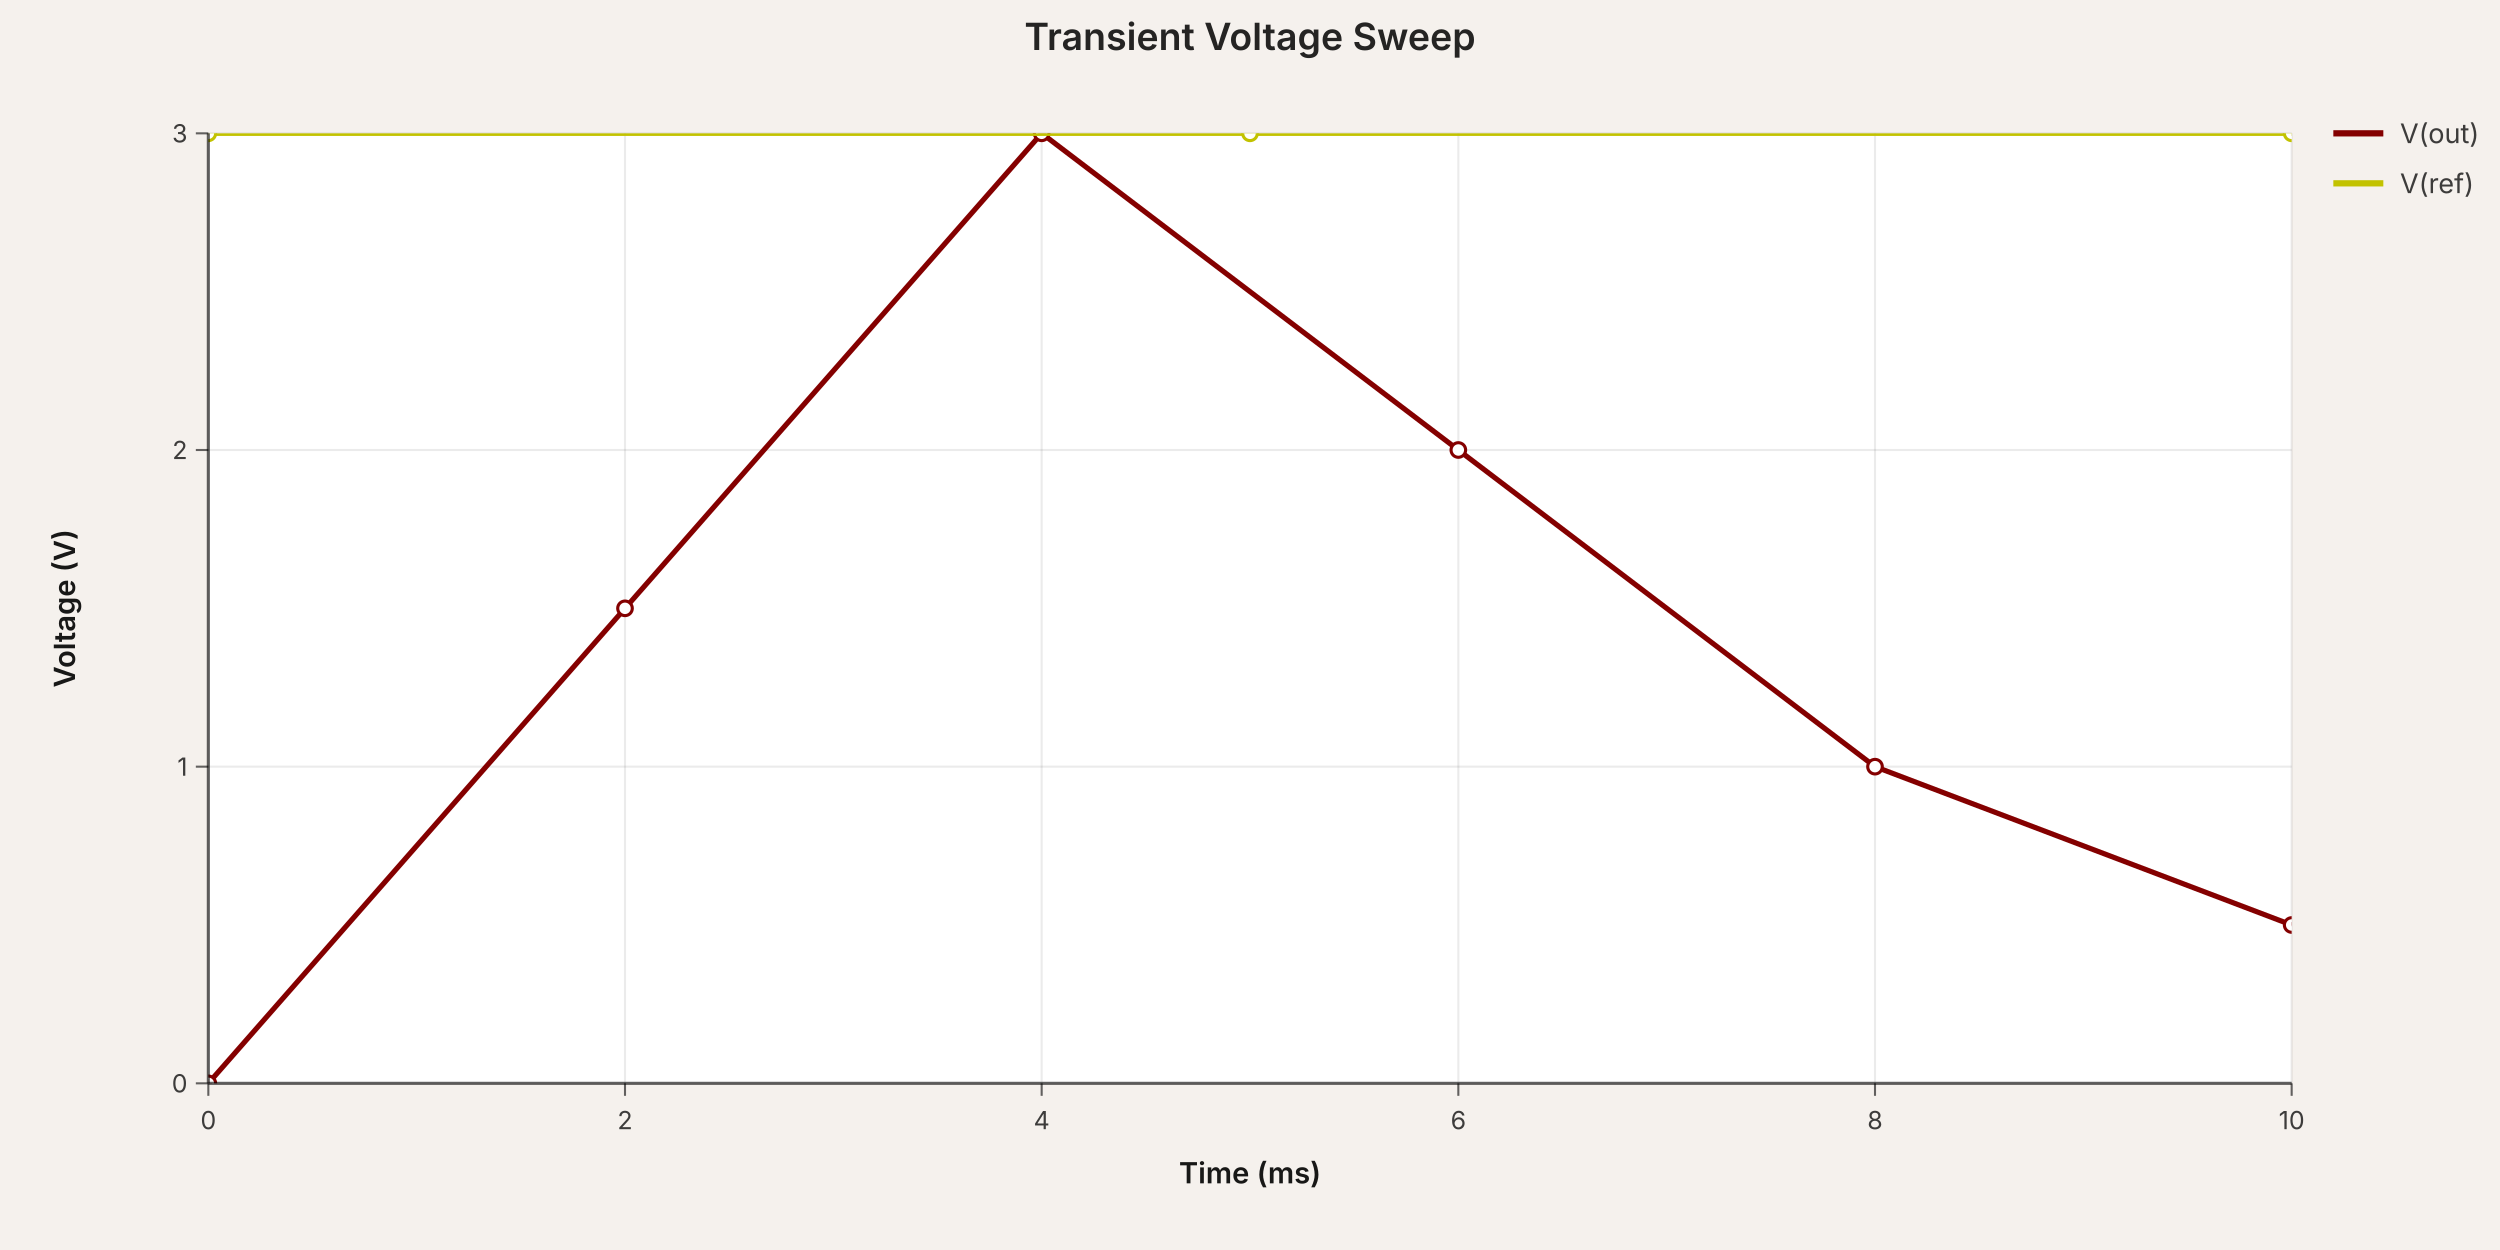
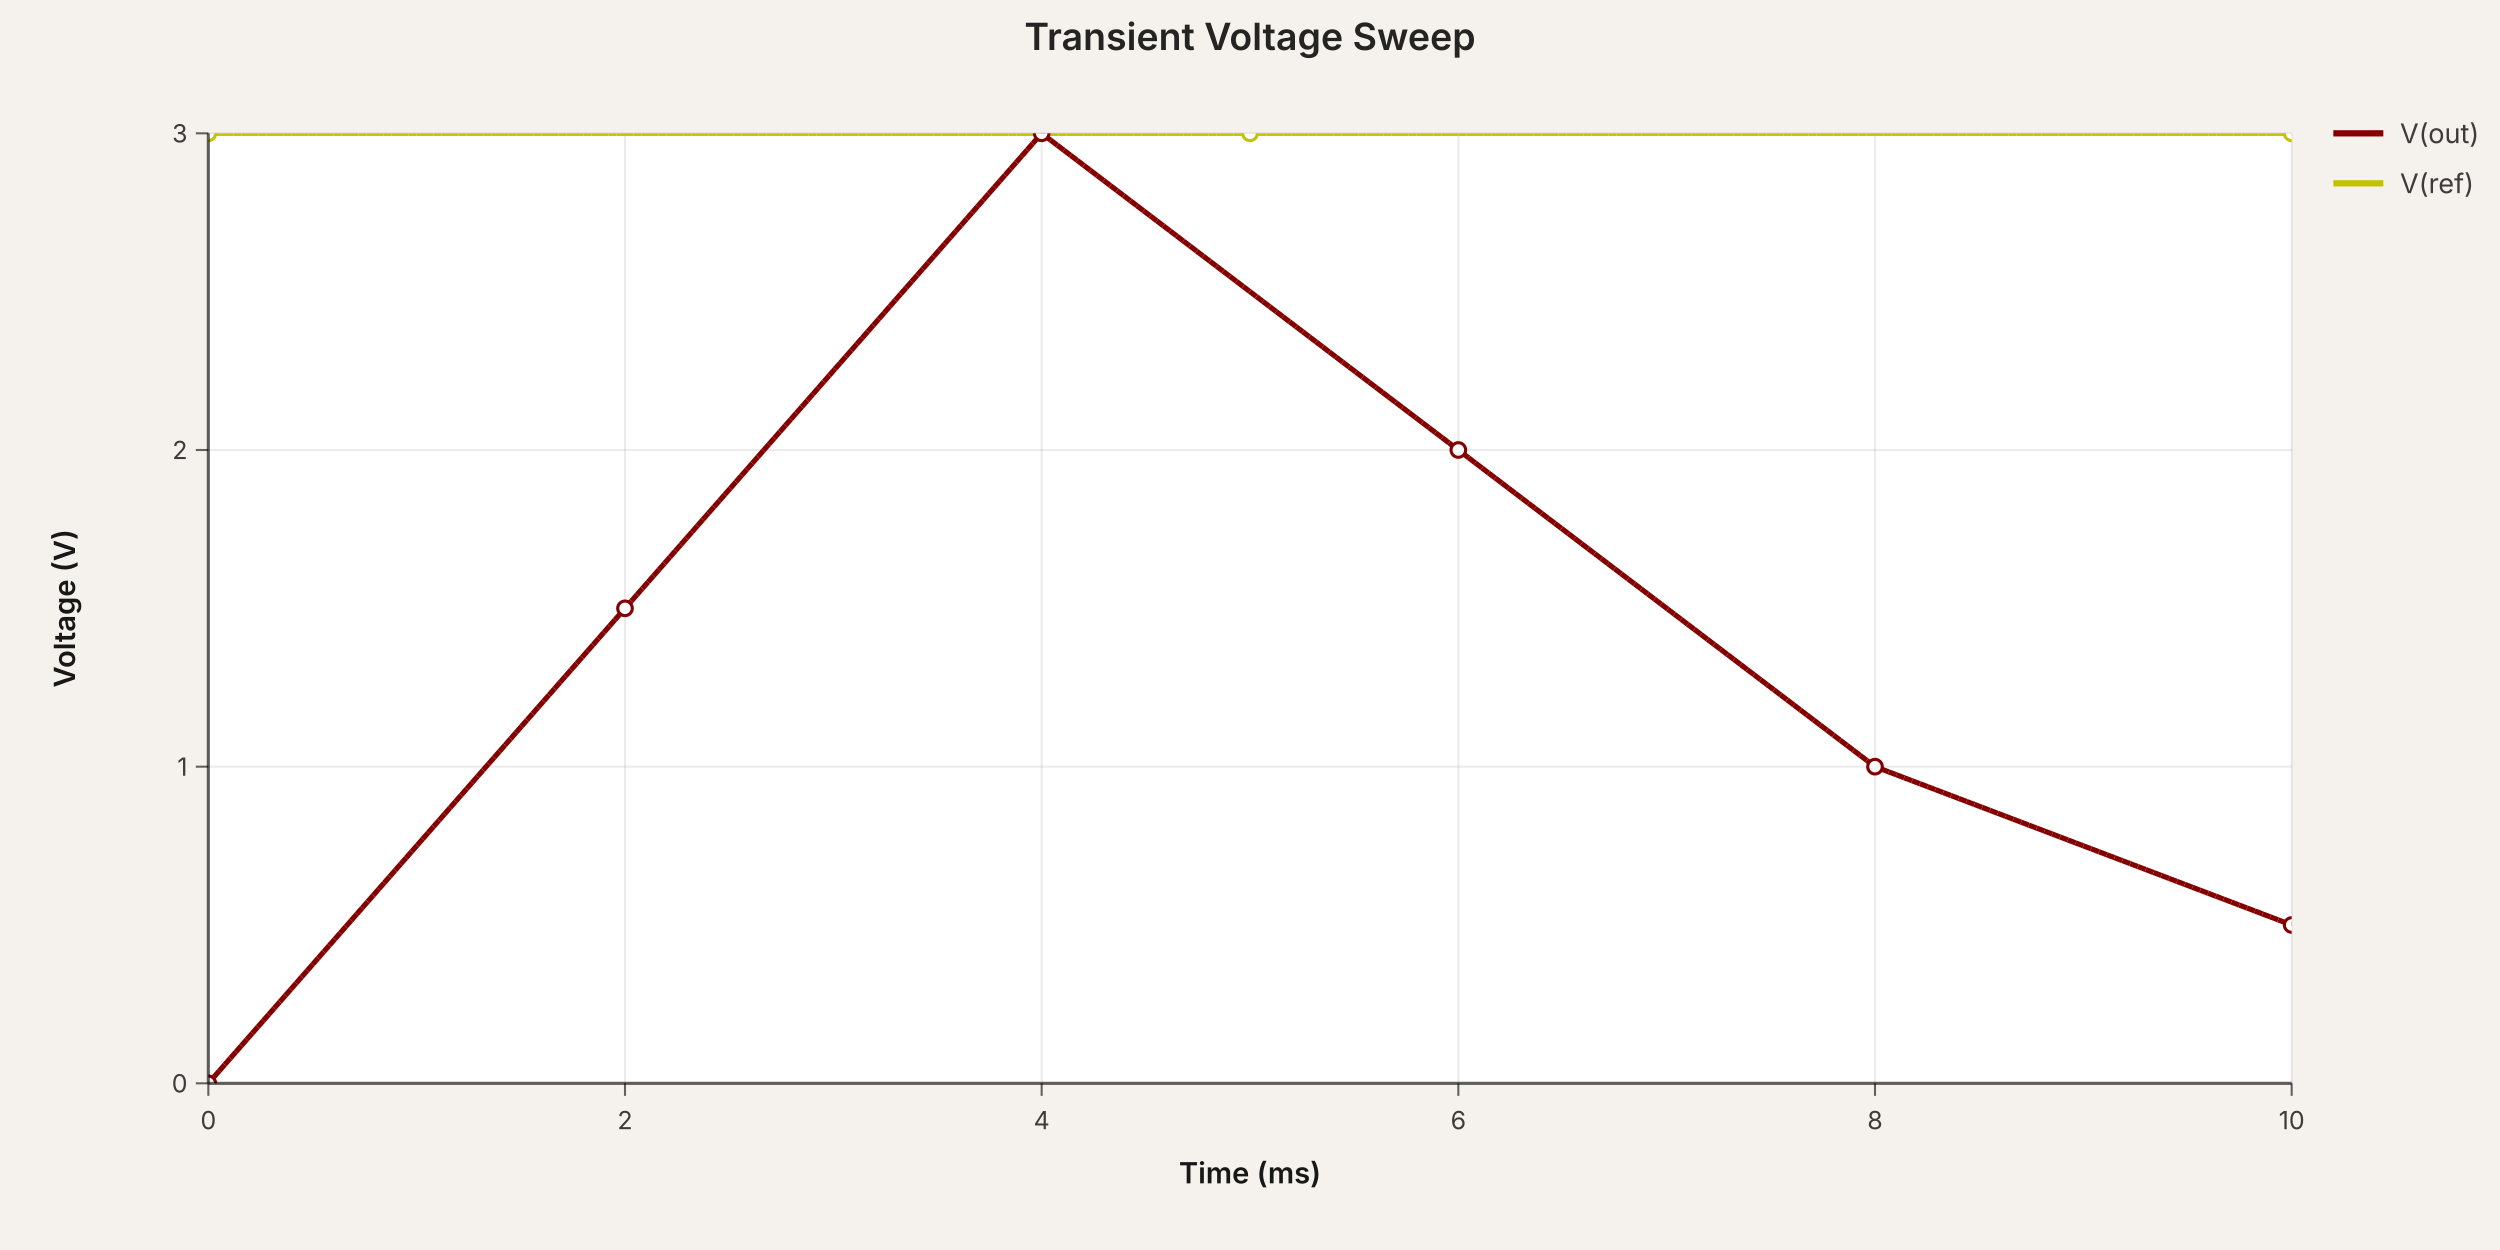
<svg xmlns="http://www.w3.org/2000/svg" width="1200" height="600" viewBox="0 0 1200 600" data-simulation-experiment-id="exp-1" data-simulation-experiment-name="Transient Voltage Sweep">
  <style>
:root { color-scheme: light; }
svg { font-family: 'Inter', 'Helvetica Neue', Arial, sans-serif; }
.background { fill: rgb(245, 241, 237); }
.plot-background { fill: #ffffff; }
.grid-line { stroke: rgba(0, 0, 0, 0.08); stroke-width: 1; }
.axis { stroke: rgba(0, 0, 0, 0.6); stroke-width: 1.5; }
.axis-tick { stroke: rgba(0, 0, 0, 0.6); stroke-width: 1; }
.axis-label { fill: rgba(0, 0, 0, 0.75); font-size: 12px; }
.axis-title { fill: rgba(0, 0, 0, 0.9); font-size: 14px; font-weight: 600; }
.legend-label { fill: rgba(0, 0, 0, 0.75); font-size: 13px; }
.legend-line { stroke-width: 3; }
.simulation-line { fill: none; stroke-width: 2.5; }
.simulation-point { stroke-width: 1.5; fill: #ffffff; }
.chart-title { fill: rgba(0, 0, 0, 0.85); font-size: 18px; font-weight: 600; }
</style>
  <rect class="background" x="0" y="0" width="1200" height="600" />
  <defs>
    <clipPath id="simulation-graph-exp-1">
      <rect x="100" y="64" width="1000" height="456" />
    </clipPath>
  </defs>
  <rect class="plot-background" x="100" y="64" width="1000" height="456" />
  <g class="grid">
    <line class="grid-line grid-line-x" x1="100" y1="64" x2="100" y2="520" />
    <line class="grid-line grid-line-x" x1="300" y1="64" x2="300" y2="520" />
    <line class="grid-line grid-line-x" x1="500" y1="64" x2="500" y2="520" />
    <line class="grid-line grid-line-x" x1="700" y1="64" x2="700" y2="520" />
    <line class="grid-line grid-line-x" x1="900" y1="64" x2="900" y2="520" />
    <line class="grid-line grid-line-x" x1="1100" y1="64" x2="1100" y2="520" />
    <line class="grid-line grid-line-y" x1="100" y1="520" x2="1100" y2="520" />
    <line class="grid-line grid-line-y" x1="100" y1="368" x2="1100" y2="368" />
    <line class="grid-line grid-line-y" x1="100" y1="216" x2="1100" y2="216" />
    <line class="grid-line grid-line-y" x1="100" y1="64" x2="1100" y2="64" />
  </g>
  <g class="data-series">
-     <path class="simulation-line" d="M 100 520 L 300 292 L 500 64 L 700 216 L 900 368 L 1100 444" stroke="rgb(132, 0, 0)" clip-path="url(#simulation-graph-exp-1)" data-simulation-transient-voltage-graph-id="graph-1" data-schematic-voltage-probe-id="vp-1" data-subcircuit-connectivity-map-key="net-1" />
+     <path class="simulation-line" d="M 100 520 L 300 292 L 500 64 L 700 216 L 900 368 L 1100 444" stroke="rgb(132, 0, 0)" clip-path="url(#simulation-graph-exp-1)" data-simulation-transient-voltage-graph-id="graph-1" data-schematic-voltage-probe-id="vp-1" data-subcircuit-connectivity-map-key="net-1" stroke-dasharray="4 8" stroke-dashoffset="0" />
+     <path class="simulation-line" d="M 100 64 L 600 64 L 1100 64" stroke="rgb(194, 194, 0)" clip-path="url(#simulation-graph-exp-1)" data-simulation-transient-voltage-graph-id="graph-3" stroke-dasharray="4 8" stroke-dashoffset="4" />
+     <path class="simulation-line" d="M 100 520 L 300 292 L 500 64 L 700 216 L 900 368 L 1100 444" stroke="rgb(132, 0, 0)" clip-path="url(#simulation-graph-exp-1)" data-simulation-transient-voltage-graph-id="graph-1" data-schematic-voltage-probe-id="vp-1" data-subcircuit-connectivity-map-key="net-1" stroke-dasharray="4 8" stroke-dashoffset="4" />
+     <path class="simulation-line" d="M 100 64 L 600 64 L 1100 64" stroke="rgb(194, 194, 0)" clip-path="url(#simulation-graph-exp-1)" data-simulation-transient-voltage-graph-id="graph-3" stroke-dasharray="4 8" stroke-dashoffset="8" />
+     <path class="simulation-line" d="M 100 520 L 300 292 L 500 64 L 700 216 L 900 368 L 1100 444" stroke="rgb(132, 0, 0)" clip-path="url(#simulation-graph-exp-1)" data-simulation-transient-voltage-graph-id="graph-1" data-schematic-voltage-probe-id="vp-1" data-subcircuit-connectivity-map-key="net-1" stroke-dasharray="4 8" stroke-dashoffset="8" />
+     <path class="simulation-line" d="M 100 64 L 600 64 L 1100 64" stroke="rgb(194, 194, 0)" clip-path="url(#simulation-graph-exp-1)" data-simulation-transient-voltage-graph-id="graph-3" stroke-dasharray="4 8" stroke-dashoffset="0" />
    <circle class="simulation-point" cx="100" cy="520" r="3.5" stroke="rgb(132, 0, 0)" fill="#ffffff" clip-path="url(#simulation-graph-exp-1)" />
    <circle class="simulation-point" cx="300" cy="292" r="3.5" stroke="rgb(132, 0, 0)" fill="#ffffff" clip-path="url(#simulation-graph-exp-1)" />
    <circle class="simulation-point" cx="500" cy="64" r="3.5" stroke="rgb(132, 0, 0)" fill="#ffffff" clip-path="url(#simulation-graph-exp-1)" />
    <circle class="simulation-point" cx="700" cy="216" r="3.5" stroke="rgb(132, 0, 0)" fill="#ffffff" clip-path="url(#simulation-graph-exp-1)" />
    <circle class="simulation-point" cx="900" cy="368" r="3.5" stroke="rgb(132, 0, 0)" fill="#ffffff" clip-path="url(#simulation-graph-exp-1)" />
    <circle class="simulation-point" cx="1100" cy="444" r="3.5" stroke="rgb(132, 0, 0)" fill="#ffffff" clip-path="url(#simulation-graph-exp-1)" />
-     <path class="simulation-line" d="M 100 64 L 600 64 L 1100 64" stroke="rgb(194, 194, 0)" clip-path="url(#simulation-graph-exp-1)" data-simulation-transient-voltage-graph-id="graph-3" />
    <circle class="simulation-point" cx="100" cy="64" r="3.5" stroke="rgb(194, 194, 0)" fill="#ffffff" clip-path="url(#simulation-graph-exp-1)" />
    <circle class="simulation-point" cx="600" cy="64" r="3.5" stroke="rgb(194, 194, 0)" fill="#ffffff" clip-path="url(#simulation-graph-exp-1)" />
    <circle class="simulation-point" cx="1100" cy="64" r="3.5" stroke="rgb(194, 194, 0)" fill="#ffffff" clip-path="url(#simulation-graph-exp-1)" />
  </g>
  <g class="axes">
    <line class="axis axis-x" x1="100" y1="520" x2="1100" y2="520" />
    <line class="axis axis-y" x1="100" y1="64" x2="100" y2="520" />
    <line class="axis-tick axis-tick-x" x1="100" y1="520" x2="100" y2="526" />
    <text class="axis-label axis-label-x" x="100" y="542" text-anchor="middle">0</text>
    <line class="axis-tick axis-tick-x" x1="300" y1="520" x2="300" y2="526" />
    <text class="axis-label axis-label-x" x="300" y="542" text-anchor="middle">2</text>
    <line class="axis-tick axis-tick-x" x1="500" y1="520" x2="500" y2="526" />
    <text class="axis-label axis-label-x" x="500" y="542" text-anchor="middle">4</text>
    <line class="axis-tick axis-tick-x" x1="700" y1="520" x2="700" y2="526" />
    <text class="axis-label axis-label-x" x="700" y="542" text-anchor="middle">6</text>
    <line class="axis-tick axis-tick-x" x1="900" y1="520" x2="900" y2="526" />
    <text class="axis-label axis-label-x" x="900" y="542" text-anchor="middle">8</text>
    <line class="axis-tick axis-tick-x" x1="1100" y1="520" x2="1100" y2="526" />
    <text class="axis-label axis-label-x" x="1100" y="542" text-anchor="middle">10</text>
    <line class="axis-tick axis-tick-y" x1="94" y1="520" x2="100" y2="520" />
    <text class="axis-label axis-label-y" x="90" y="520" text-anchor="end" dominant-baseline="middle">0</text>
    <line class="axis-tick axis-tick-y" x1="94" y1="368" x2="100" y2="368" />
    <text class="axis-label axis-label-y" x="90" y="368" text-anchor="end" dominant-baseline="middle">1</text>
    <line class="axis-tick axis-tick-y" x1="94" y1="216" x2="100" y2="216" />
    <text class="axis-label axis-label-y" x="90" y="216" text-anchor="end" dominant-baseline="middle">2</text>
    <line class="axis-tick axis-tick-y" x1="94" y1="64" x2="100" y2="64" />
    <text class="axis-label axis-label-y" x="90" y="64" text-anchor="end" dominant-baseline="middle">3</text>
    <text class="axis-title axis-title-x" x="600" y="568" text-anchor="middle">Time (ms)</text>
    <text class="axis-title axis-title-y" x="36" y="292" transform="rotate(-90 36 292)" text-anchor="middle">Voltage (V)</text>
  </g>
  <g class="legend">
    <g class="legend-item" transform="translate(1120 64)">
      <line class="legend-line" x1="0" y1="0" x2="24" y2="0" stroke="rgb(132, 0, 0)" />
      <text class="legend-label" x="32" y="0" dominant-baseline="middle">V(out)</text>
    </g>
    <g class="legend-item" transform="translate(1120 88)">
      <line class="legend-line" x1="0" y1="0" x2="24" y2="0" stroke="rgb(194, 194, 0)" />
      <text class="legend-label" x="32" y="0" dominant-baseline="middle">V(ref)</text>
    </g>
  </g>
  <text class="chart-title" x="600" y="24" text-anchor="middle">Transient Voltage Sweep</text>
</svg>
